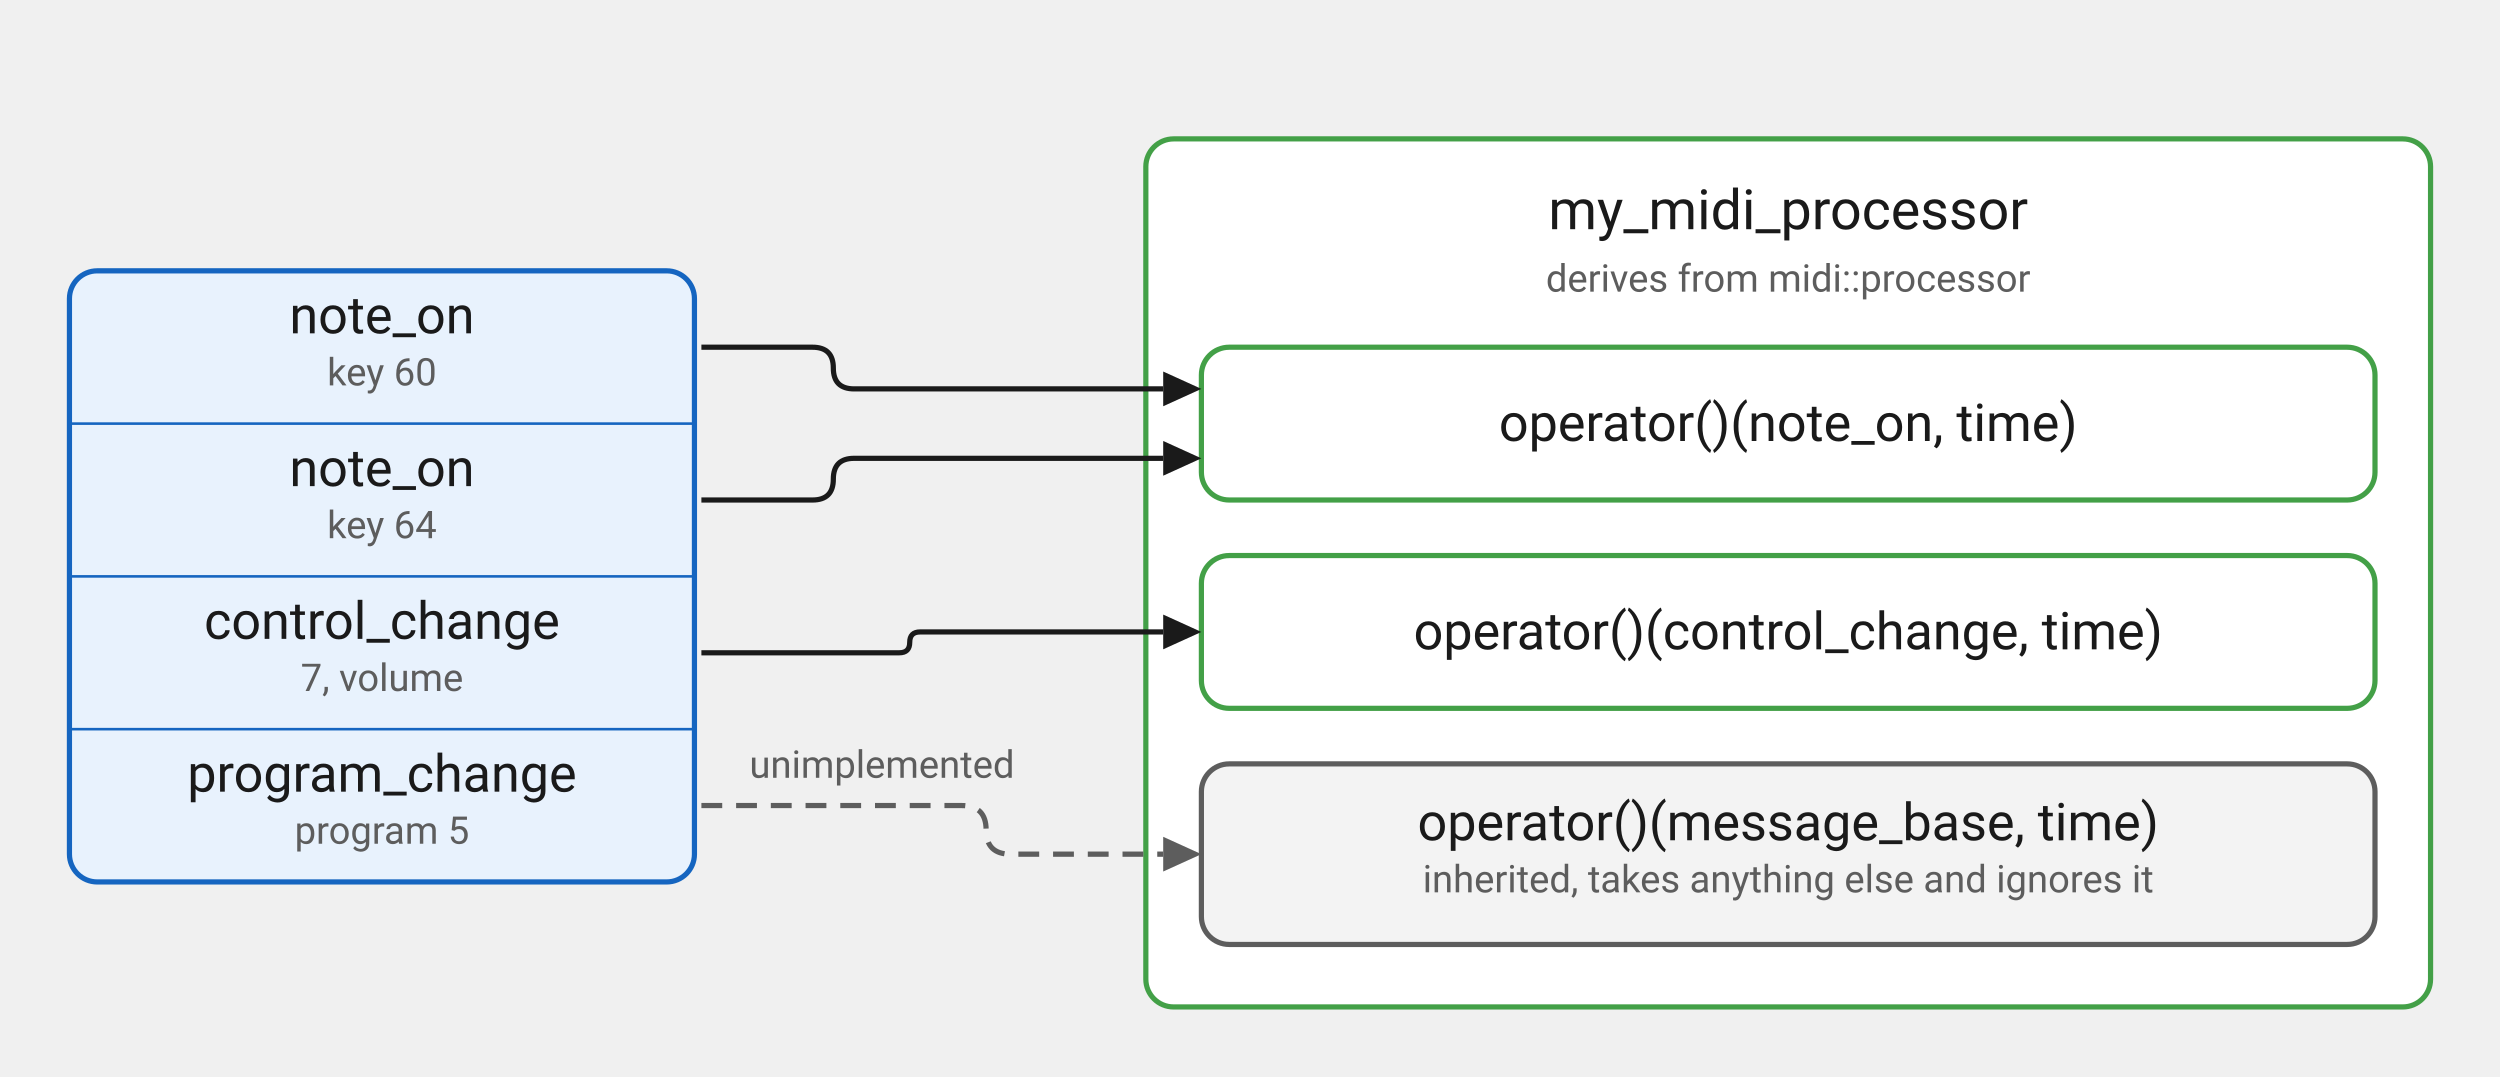
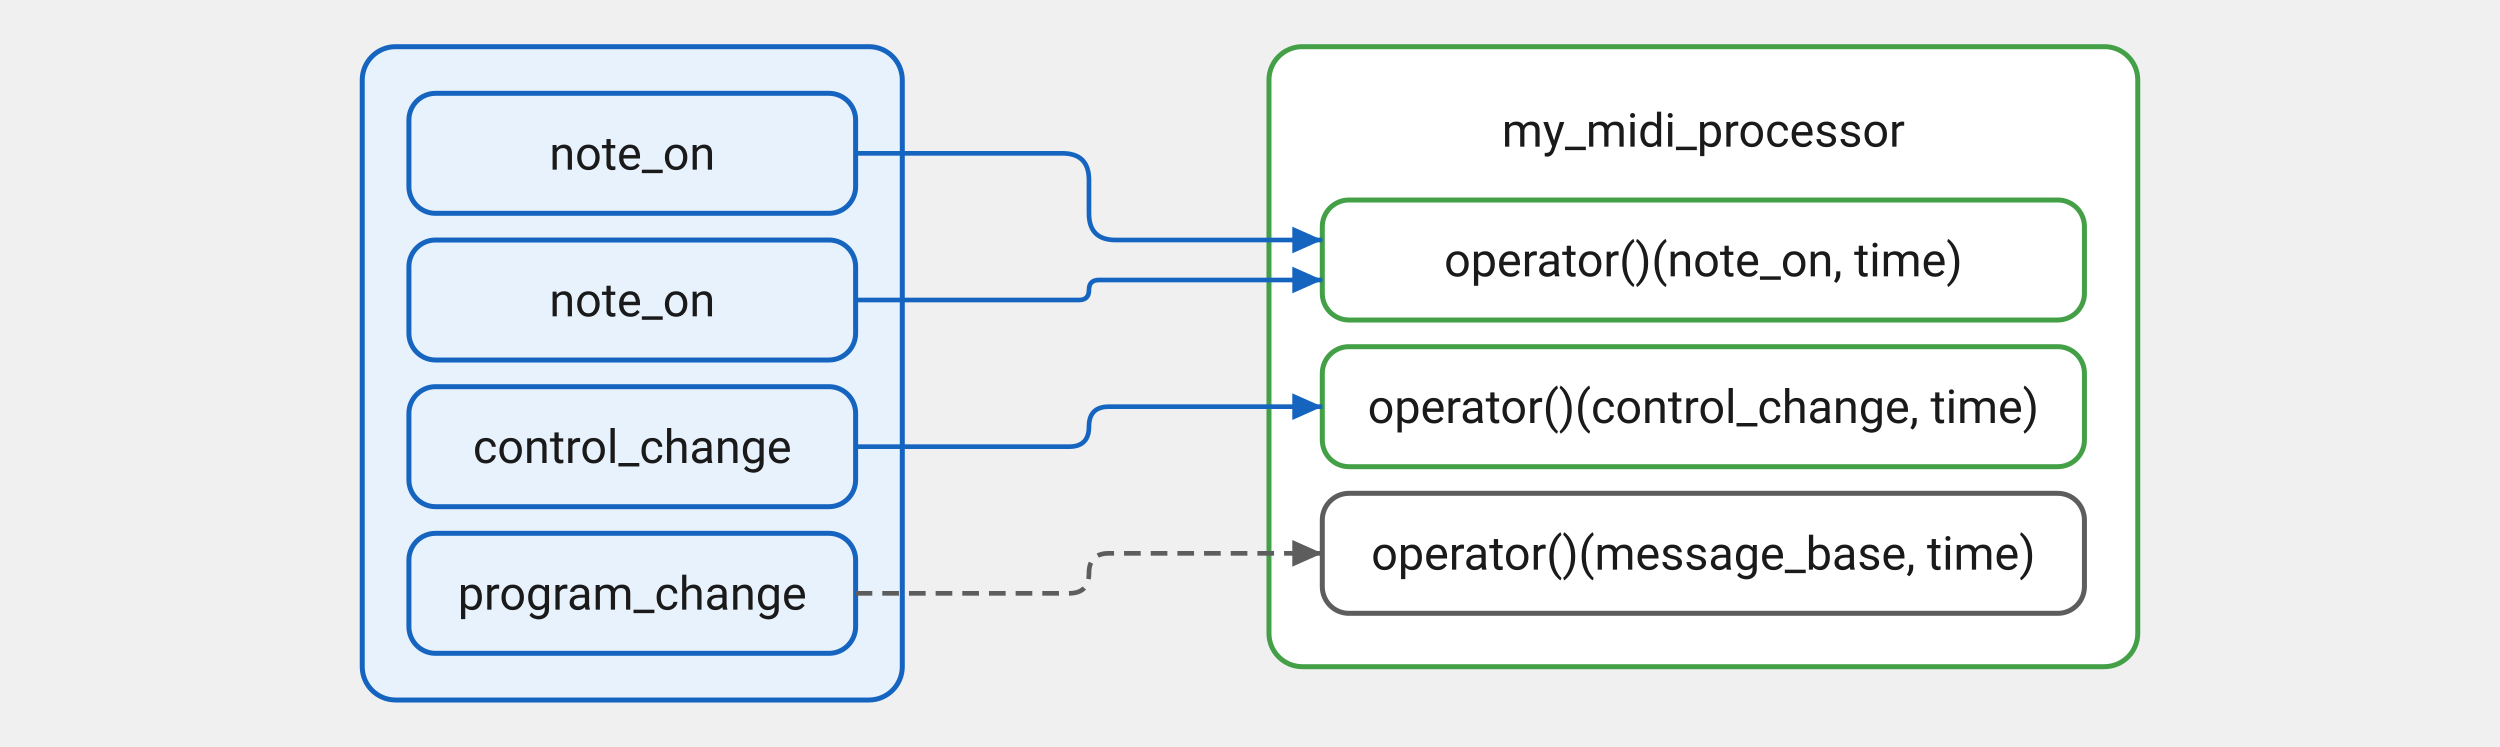
- <svg xmlns="http://www.w3.org/2000/svg" viewBox="0 0 720 310" font-family="-apple-system, BlinkMacSystemFont, &quot;Segoe UI&quot;, Roboto, Helvetica, Arial, sans-serif, &quot;Apple Color Emoji&quot;, &quot;Segoe UI Emoji&quot;, &quot;Segoe UI Symbol&quot;">
-   <rect x="20" y="78" width="180" height="176" rx="8" fill="#e8f2fd" stroke="#1565c0" stroke-width="1.5" />
-   <text x="110" y="96" font-size="15" fill="#1a1a1a" text-anchor="middle">note_on</text>
-   <text x="110" y="111" font-size="11" fill="#5d5d5d" text-anchor="middle">key 60</text>
-   <line x1="20" y1="122" x2="200" y2="122" stroke="#1565c0" stroke-width="0.75" />
-   <text x="110" y="140" font-size="15" fill="#1a1a1a" text-anchor="middle">note_on</text>
-   <text x="110" y="155" font-size="11" fill="#5d5d5d" text-anchor="middle">key 64</text>
-   <line x1="20" y1="166" x2="200" y2="166" stroke="#1565c0" stroke-width="0.75" />
-   <text x="110" y="184" font-size="15" fill="#1a1a1a" text-anchor="middle">control_change</text>
-   <text x="110" y="199" font-size="11" fill="#5d5d5d" text-anchor="middle">7, volume</text>
-   <line x1="20" y1="210" x2="200" y2="210" stroke="#1565c0" stroke-width="0.75" />
-   <text x="110" y="228" font-size="15" fill="#1a1a1a" text-anchor="middle">program_change</text>
-   <text x="110" y="243" font-size="11" fill="#5d5d5d" text-anchor="middle">program 5</text>
-   <rect x="330" y="40" width="370" height="250" rx="8" fill="#ffffff" stroke="#43a047" stroke-width="1.5" />
-   <text x="515" y="66" font-size="16" fill="#1a1a1a" text-anchor="middle">my_midi_processor</text>
-   <text x="515" y="84" font-size="11" fill="#5d5d5d" text-anchor="middle">derives from midi::processor</text>
-   <rect x="346" y="100" width="338" height="44" rx="8" fill="#ffffff" stroke="#43a047" stroke-width="1.5" />
-   <text x="515" y="127" font-size="15" fill="#1a1a1a" text-anchor="middle">operator()(note_on, time)</text>
-   <rect x="346" y="160" width="338" height="44" rx="8" fill="#ffffff" stroke="#43a047" stroke-width="1.5" />
-   <text x="515" y="187" font-size="15" fill="#1a1a1a" text-anchor="middle">operator()(control_change, time)</text>
-   <rect x="346" y="220" width="338" height="52" rx="8" fill="#f3f3f3" stroke="#5d5d5d" stroke-width="1.5" />
-   <text x="515" y="242" font-size="15" fill="#1a1a1a" text-anchor="middle">operator()(message_base, time)</text>
-   <text x="515" y="257" font-size="11" fill="#5d5d5d" text-anchor="middle">inherited, takes anything else and ignores it</text>
-   <path d="M 202,100 L 234,100 Q 240,100 240,106 L 240,106 Q 240,112 246,112 L 335,112" fill="none" stroke="#1a1a1a" stroke-width="1.5" />
-   <polygon points="346,112 335,107 335,117" fill="#1a1a1a" />
-   <path d="M 202,144 L 234,144 Q 240,144 240,138 L 240,138 Q 240,132 246,132 L 335,132" fill="none" stroke="#1a1a1a" stroke-width="1.5" />
-   <polygon points="346,132 335,127 335,137" fill="#1a1a1a" />
-   <path d="M 202,188 L 259,188 Q 262,188 262,185 L 262,185 Q 262,182 265,182 L 335,182" fill="none" stroke="#1a1a1a" stroke-width="1.5" />
-   <polygon points="346,182 335,177 335,187" fill="#1a1a1a" />
-   <text x="254" y="224" font-size="11" fill="#5d5d5d" text-anchor="middle">unimplemented</text>
-   <path d="M 202,232 L 277,232 Q 284,232 284,239 L 284,239 Q 284,246 291,246 L 335,246" fill="none" stroke="#5d5d5d" stroke-width="1.5" stroke-dasharray="6 4" />
-   <polygon points="346,246 335,241 335,251" fill="#5d5d5d" />
+ <svg xmlns="http://www.w3.org/2000/svg" width="750" height="224" viewBox="0 0 750 224" font-family="-apple-system, BlinkMacSystemFont, &quot;Segoe UI&quot;, Roboto, Helvetica, Arial, sans-serif, &quot;Apple Color Emoji&quot;, &quot;Segoe UI Emoji&quot;, &quot;Segoe UI Symbol&quot;" font-size="14">
+   <rect x="380.688" y="14" width="260.641" height="186" rx="10" fill="#ffffff" stroke="#43a047" stroke-width="1.5" />
+   <text x="511.008" y="44" text-anchor="middle" fill="#1a1a1a">my_midi_processor</text>
+   <rect x="108.672" y="14" width="162.016" height="196" rx="10" fill="#e8f2fd" stroke="#1565c0" stroke-width="1.5" />
+   <rect x="122.672" y="28" width="134.016" height="36" rx="8" fill="#e8f2fd" stroke="#1565c0" stroke-width="1.5" />
+   <text x="189.68" y="50.9" text-anchor="middle" fill="#1a1a1a">note_on</text>
+   <rect x="122.672" y="72" width="134.016" height="36" rx="8" fill="#e8f2fd" stroke="#1565c0" stroke-width="1.5" />
+   <text x="189.68" y="94.9" text-anchor="middle" fill="#1a1a1a">note_on</text>
+   <rect x="122.672" y="116" width="134.016" height="36" rx="8" fill="#e8f2fd" stroke="#1565c0" stroke-width="1.5" />
+   <text x="189.68" y="138.9" text-anchor="middle" fill="#1a1a1a">control_change</text>
+   <rect x="122.672" y="160" width="134.016" height="36" rx="8" fill="#e8f2fd" stroke="#1565c0" stroke-width="1.5" />
+   <text x="189.68" y="182.9" text-anchor="middle" fill="#1a1a1a">program_change</text>
+   <rect x="396.688" y="60" width="228.641" height="36" rx="8" fill="#ffffff" stroke="#43a047" stroke-width="1.5" />
+   <text x="511.008" y="82.9" text-anchor="middle" fill="#1a1a1a">operator()(note_on, time)</text>
+   <rect x="396.688" y="104" width="228.641" height="36" rx="8" fill="#ffffff" stroke="#43a047" stroke-width="1.5" />
+   <text x="511.008" y="126.9" text-anchor="middle" fill="#1a1a1a">operator()(control_change, time)</text>
+   <rect x="396.688" y="148" width="228.641" height="36" rx="8" fill="#ffffff" stroke="#5d5d5d" stroke-width="1.5" />
+   <text x="511.008" y="170.9" text-anchor="middle" fill="#1a1a1a">operator()(message_base, time)</text>
+   <path d="M 256.69 46 L 318.69 46 Q 326.69 46 326.69 54 L 326.69 64 Q 326.69 72 334.69 72 L 396.69 72" fill="none" stroke="#1565c0" stroke-width="1.4" />
+   <path d="M 256.69 90 L 323.69 90 Q 326.69 90 326.69 87 L 326.69 87 Q 326.69 84 329.69 84 L 396.69 84" fill="none" stroke="#1565c0" stroke-width="1.4" />
+   <path d="M 256.69 134 L 320.69 134 Q 326.69 134 326.69 128 L 326.69 128 Q 326.69 122 332.69 122 L 396.69 122" fill="none" stroke="#1565c0" stroke-width="1.4" />
+   <path d="M 256.69 178 L 320.69 178 Q 326.69 178 326.69 172 L 326.69 172 Q 326.69 166 332.69 166 L 396.69 166" fill="none" stroke="#5d5d5d" stroke-width="1.4" stroke-dasharray="5,3" />
+   <polygon points="396.688,72 387.688,76 387.688,68" fill="#1565c0" />
+   <polygon points="396.688,84 387.688,88 387.688,80" fill="#1565c0" />
+   <polygon points="396.688,122 387.688,126 387.688,118" fill="#1565c0" />
+   <polygon points="396.688,166 387.688,170 387.688,162" fill="#5d5d5d" />
</svg>
